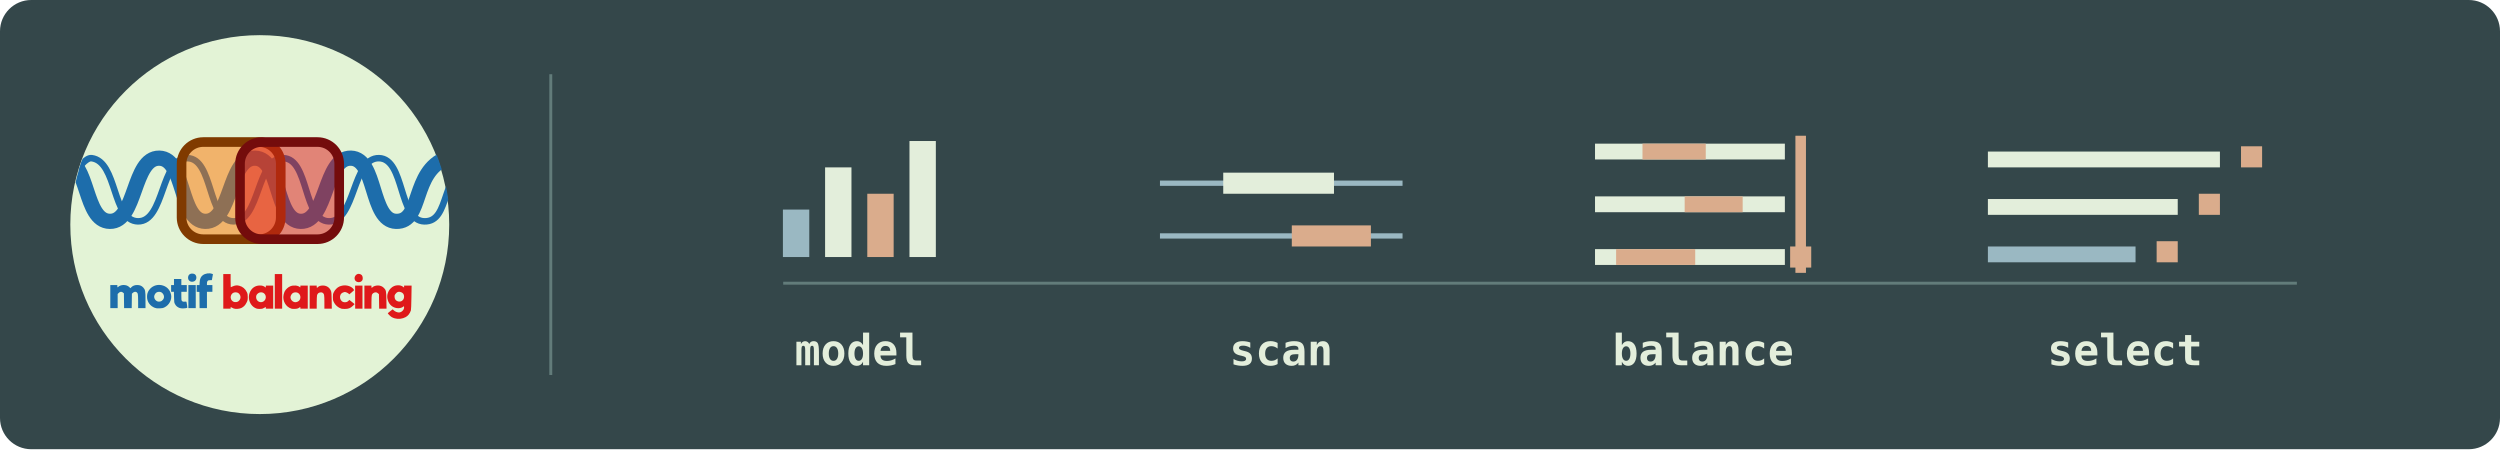
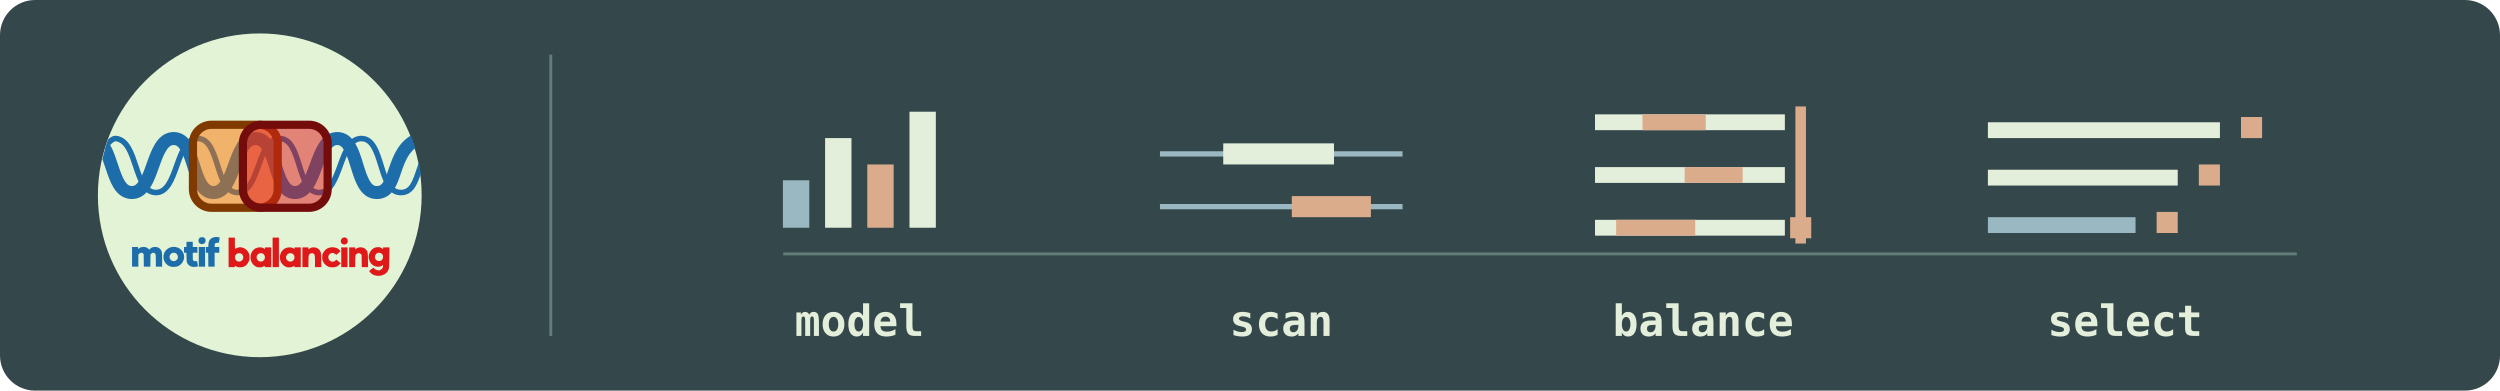
- <svg xmlns="http://www.w3.org/2000/svg" width="1280" height="230" viewBox="0 0 1280 230" role="img" aria-labelledby="title desc">
+ <svg xmlns="http://www.w3.org/2000/svg" width="1280" height="200" viewBox="0 0 1280 200" role="img" aria-labelledby="title desc">
  <defs>
    <clipPath clipPathUnits="userSpaceOnUse" id="badge-clipPath1">
      <circle id="badge-circle1" cx="135.649" cy="113.059" r="5.177" fill="#022463" style="fill:#e3f3d6;fill-opacity:1;stroke-width:0.009" />
    </clipPath>
  </defs>
-   <rect width="1280" height="230" rx="16" fill="#34474A" />
-   <g id="tool-logo" transform="translate(133 115) scale(0.1638514) translate(-627 -627)">
+   <rect width="1280" height="200" rx="18" fill="#34474A" />
+   <g id="tool-logo" transform="translate(133 100) scale(0.14) translate(-627 -627)">
    <g id="badge-g2">
      <circle id="badge-badge-background" cx="627" cy="627" r="592" fill="#022463" style="fill:#e3f3d6;fill-opacity:1" />
      <g id="badge-g1">
        <g id="badge-g1369209-8-8-4-9-3-9-3" transform="matrix(114.3439,0,0,114.3439,-14881.728,-12301.631)" style="stroke:#1d6dab;stroke-opacity:1" clip-path="url(#badge-clipPath1)">
          <path style="fill:none;stroke:#1d6dab;stroke-width:0.416;stroke-linecap:butt;stroke-linejoin:miter;stroke-miterlimit:4;stroke-dasharray:none;stroke-opacity:1" d="m 129.883,111.563 c 0,0 0.222,-0.333 0.386,-0.311 0.708,0.092 0.553,1.715 1.266,1.727 0.731,0.011 0.621,-1.74 1.352,-1.727 0.712,0.013 0.544,1.713 1.256,1.727 0.733,0.014 0.629,-1.743 1.362,-1.727 0.71,0.015 0.536,1.71 1.245,1.727 0.735,0.017 0.638,-1.745 1.373,-1.727 0.707,0.018 0.528,1.707 1.235,1.727 0.737,0.02 0.413,-1.358 1.383,-1.727" id="badge-path21238-0-8-0-1-4-1-8-1-2-1-4" />
          <path id="badge-path21238-8-9-7-7-4-3-8-9-5-0" d="m 130.652,111.563 c 0,0 0.222,-0.333 0.386,-0.311 0.708,0.092 0.553,1.715 1.266,1.727 0.731,0.011 0.621,-1.74 1.352,-1.727 0.712,0.013 0.544,1.713 1.256,1.727 0.733,0.014 0.629,-1.743 1.362,-1.727 0.71,0.015 0.536,1.71 1.245,1.727 0.735,0.017 0.638,-1.745 1.373,-1.727 0.707,0.018 0.528,1.707 1.235,1.727 0.737,0.02 0.413,-1.358 1.383,-1.727" style="fill:none;stroke:#1d6dab;stroke-width:0.178;stroke-linecap:butt;stroke-linejoin:miter;stroke-miterlimit:4;stroke-dasharray:none;stroke-opacity:1" />
        </g>
        <path id="badge-wordmark-outlines-6" d="m 299.172,887.08 c -14.85,-5.5 -24.37,-18.78 -24.44,-34.08 -0.03,-8.47 1.62,-14.25 5.91,-20.72 8.25,-12.43 23.35,-18.87 38.2,-16.29 16.33,2.85 27.68,13.88 31.05,30.21 3.13,15.11 -5.91,32.32 -20.7,39.42 -4.77,2.29 -7.35,2.82 -15.24,3.09 -7.55,0.26 -10.58,-0.07 -14.78,-1.63 z m 21.58,-21.78 c 6.83,-5.1 8.82,-12.35 5.34,-19.48 -1.16,-2.38 -3.61,-5.33 -5.44,-6.57 -4.44,-3.01 -11.67,-3.05 -16.45,-0.1 -3.74,2.31 -7.19,8.54 -7.23,13.03 -0.05,5.88 3.88,11.87 9.48,14.46 3.88,1.8 11,1.13 14.3,-1.34 z m 55.9,22.26 c -6.61,-2.36 -11.1,-6.05 -14.2,-11.67 -2.92,-5.28 -2.99,-5.75 -3.34,-22.14 l -0.36,-16.75 h -4.4 -4.4 v -10.5 -10.5 h 4.5 4.5 v -9.5 -9.5 h 11.5 11.5 v 9.5 9.5 h 8.5 8.5 v 10.5 10.5 h -8.5 -8.5 v 13.33 c 0,12.85 0.09,13.4 2.45,15.62 2.11,1.99 3.22,2.24 7.99,1.85 5.53,-0.46 5.53,-0.46 6.03,2.62 0.28,1.69 0.99,5.94 1.58,9.43 0.59,3.5 0.86,6.58 0.59,6.84 -1.08,1.08 -8.51,2.26 -14.14,2.24 -3.3,-0.01 -7.71,-0.63 -9.8,-1.37 z m -216.7,-35.56 v -36 h 11 11 v 3.5 c 0,3.82 1,4.41 3.13,1.84 2.24,-2.72 9.56,-5.44 15.15,-5.64 7.69,-0.27 14.45,2.03 18.8,6.38 l 3.73,3.73 2.78,-2.91 c 4.55,-4.75 10.53,-7.09 18.22,-7.13 8.44,-0.06 14.3,2.36 19.38,8.01 6.08,6.75 6.81,10.98 6.81,39.4 v 24.82 h -11.5 -11.5 l -0.01,-20.25 c 0,-11.14 -0.47,-21.92 -1.03,-23.97 -2,-7.19 -9.37,-9.06 -15.19,-3.86 l -3.27,2.91 -0.3,22.59 -0.31,22.58 h -11.89 -11.9 l -0.3,-23.09 -0.3,-23.09 -2.81,-2.41 c -4.21,-3.62 -9.03,-3.27 -13.29,0.99 l -3.4,3.4 v 22.1 22.1 h -11.5 -11.5 z m 244,0 v -36 h 11.5 11.5 v 36 36 h -11.5 -11.5 z m 34.77,10.75 -0.27,-25.25 -4.25,-0.31 -4.25,-0.3 v -10.45 -10.44 h 4.38 4.38 l 0.44,-8.75 c 0.55,-10.76 3.66,-17.69 10.01,-22.29 7.8,-5.64 20.4,-7.45 28.91,-4.13 l 2.61,1.02 -1.67,9.32 -1.67,9.33 -3.95,0.07 c -6.46,0.11 -7.27,0.33 -9.4,2.62 -1.52,1.63 -2.04,3.54 -2.04,7.5 v 5.31 h 8.5 8.5 v 10.5 10.5 h -8.5 -8.5 v 25.5 25.5 h -11.48 -11.49 z m -28.35,-58.13 c -4.77,-2.14 -7.42,-6.18 -7.42,-11.3 0,-8.45 4.76,-13.32 13,-13.32 2.25,0 5.42,0.68 7.03,1.52 7.63,3.94 7.98,16.97 0.59,21.81 -3.58,2.34 -9.57,2.93 -13.2,1.29 z" style="fill:#1d6dab;fill-opacity:1;fill-rule:evenodd" />
        <path id="badge-wordmark-outlines-2-3" d="m 1048.972,919.985 c -3.01,-0.81 -7.31,-2.55 -9.55,-3.87 -4.04,-2.36 -12.54,-10.77 -12.4,-12.26 0.04,-0.42 3.53,-3.32 7.75,-6.44 l 7.68,-5.68 3.59,3.48 c 3.51,3.38 10.79,6.37 15.55,6.37 8.28,0 16.36,-7.8 16.36,-15.81 0,-4.2 -0.12,-4.4 -1.75,-2.97 -5.4,4.74 -14.11,6.56 -22.88,4.78 -14.52,-2.93 -24.54,-13.71 -27.47,-29.56 -2.06,-11.18 1.96,-23.36 10.59,-32.04 6.14,-6.17 13.84,-9.4 22.4,-9.4 6.81,0 11.36,1.35 15.86,4.69 l 3.25,2.41 v -3.05 -3.05 h 11.75 11.75 l -0.56,37.25 c -0.33,22.01 -0.99,38.49 -1.62,40.28 -3.48,9.98 -8.8,16.78 -16.35,20.89 -10.19,5.55 -22.66,7.01 -33.95,3.98 z m 21.74,-54.39 c 4.73,-2.89 7.23,-7.57 7.23,-13.51 0,-6.73 -2.74,-11.06 -8.66,-13.68 -7.58,-3.35 -14.01,-1.25 -19.17,6.27 -1.89,2.76 -2.26,4.37 -1.93,8.5 0.25,3.06 1.27,6.3 2.56,8.11 4.34,6.11 13.71,8.12 19.97,4.31 z m -525,23.63 c -2.06,-0.77 -4.86,-2.13 -6.22,-3.02 -3.26,-2.14 -3.54,-2.07 -3.54,0.88 v 2.5 h -11.47 -11.46 l -0.03,-54 -0.02,-54 h 11.49 11.49 v 20.5 c 0,11.27 0.17,20.5 0.38,20.5 0.21,0 2.8,-1.09 5.75,-2.43 7.64,-3.45 13.41,-4.06 20.71,-2.19 10.77,2.76 18.99,9.69 23.86,20.12 2.45,5.26 2.8,7.18 2.8,15.55 0,9.04 -0.2,9.97 -3.78,17.2 -4.12,8.33 -8.89,13.18 -16.58,16.85 -5.84,2.78 -17.92,3.57 -23.38,1.54 z m 14.04,-22.34 c 6.9,-5.15 8.94,-12.97 5.27,-20.16 -2.82,-5.52 -7.17,-8.13 -13.59,-8.14 -16.79,-0.01 -21.34,22.54 -5.98,29.64 3.88,1.8 11,1.13 14.3,-1.34 z m 58.2,22.76 c -22.93,-7 -32.46,-36.97 -18.36,-57.76 6.44,-9.49 15.78,-14.47 27.4,-14.63 6.7,-0.08 11.35,1.23 16.21,4.57 l 2.75,1.9 v -3.07 -3.07 h 11.5 11.5 v 36 36 h -11.5 -11.5 v -2.5 c 0,-2.99 -0.39,-3.06 -3.85,-0.65 -1.46,1.01 -4.18,2.36 -6.05,3 -3.77,1.27 -14.22,1.4 -18.1,0.21 z m 20,-22.18 c 10.24,-5.76 10.67,-20.84 0.76,-26.89 -4.53,-2.75 -11.51,-2.64 -15.77,0.26 -5.35,3.64 -7.37,7.12 -7.37,12.66 0,12.12 12.16,19.71 22.38,13.97 z m 88,22.18 c -17.64,-5.38 -28.49,-24.47 -24.55,-43.2 0.77,-3.66 2.38,-8.57 3.58,-10.92 3.29,-6.45 11.02,-13.44 17.71,-15.99 10.11,-3.86 23.56,-2.61 29.47,2.74 1.68,1.52 1.79,1.43 1.79,-1.54 v -3.15 h 11.5 11.5 v 36 36 h -11.5 -11.5 v -2.5 c 0,-2.91 -0.67,-3.11 -3.11,-0.9 -0.96,0.87 -3.47,2.2 -5.57,2.95 -4.11,1.46 -15.24,1.76 -19.32,0.51 z m 19.6,-21.96 c 10.76,-4.89 11.45,-20.83 1.16,-27.11 -4.15,-2.53 -11.18,-2.59 -15.75,-0.13 -3.88,2.08 -8.01,8.9 -8.01,13.23 0,8.38 7.26,15.8 15.5,15.85 1.65,0.01 4.84,-0.82 7.1,-1.84 z m 136.4,21.96 c -10.16,-3.11 -19.25,-11.08 -23.82,-20.88 -2.26,-4.87 -2.64,-7.03 -2.66,-15.18 -0.02,-8.51 0.29,-10.12 2.92,-15.49 3.54,-7.2 10.36,-14.27 16.75,-17.36 2.58,-1.25 7.66,-2.76 11.29,-3.36 12.39,-2.06 26.89,2.58 32.96,10.54 1.41,1.85 2.56,3.59 2.56,3.88 0,0.29 -3.4,3.33 -7.56,6.77 l -7.56,6.26 -2.2,-2.07 c -2.7,-2.54 -8.81,-5.18 -11.9,-5.15 -1.25,0.01 -4.12,0.86 -6.38,1.88 -14.47,6.58 -9.65,30.1 6.18,30.1 5.45,0 8.23,-1.07 11.66,-4.51 l 2.74,-2.75 5.26,4.1 c 2.89,2.26 6.61,5.21 8.26,6.56 l 3,2.45 -5.59,5.45 c -7.42,7.21 -14.02,9.73 -25.2,9.61 -4.51,-0.04 -9.33,-0.43 -10.71,-0.85 z m -208,-54.06 v -54 h 11.5 11.5 v 54 54 h -11.5 -11.5 z m 109,18 v -36 h 11 11 v 3.5 c 0,4.01 0.9,4.37 3.57,1.42 3.02,-3.34 8.43,-5.12 15.62,-5.17 11.8,-0.08 21.44,6.44 25.45,17.19 1.39,3.72 1.78,9.23 2.12,29.81 l 0.42,25.25 h -11.59 -11.59 v -20.53 c 0,-22.38 -0.66,-25.89 -5.44,-29.02 -1.88,-1.24 -3.86,-1.56 -7.2,-1.19 -5.59,0.63 -9.12,3.8 -10.41,9.33 -0.49,2.15 -0.91,12.35 -0.93,22.66 l -0.02,18.75 h -11 -11 z m 142.06,0 -0.11,-36 h 11.53 11.52 v 36 36 h -11.42 -11.41 z m 28.94,0 v -36 h 11 11 v 3.5 c 0,3.97 0.9,4.37 3.47,1.54 2.81,-3.11 10.39,-5.54 17.03,-5.45 7.34,0.09 13.62,2.74 18.69,7.88 6.53,6.63 7.14,9.74 7.57,38.78 l 0.39,25.75 h -11.52 -11.52 l -0.31,-22.58 -0.3,-22.59 -3.27,-2.91 c -2.4,-2.15 -4.27,-2.92 -7.1,-2.92 -5.04,0 -10.28,3.56 -11.82,8.03 -0.76,2.21 -1.22,10.67 -1.25,23.22 l -0.06,19.75 h -11 -11 z m -22.46,-47.49 c -4.59,-1.65 -7.15,-4.61 -8.03,-9.31 -1.28,-6.82 3.63,-14.19 10.46,-15.69 3.89,-0.86 9.11,0.88 12.05,4.01 2.79,2.97 3.79,11.63 1.77,15.38 -2.99,5.56 -9.82,7.92 -16.25,5.61 z" style="fill:#df191a;fill-opacity:1;fill-rule:evenodd" />
        <rect style="fill:#ff7400;fill-opacity:0.5;stroke:#803a00;stroke-width:30.048;stroke-linecap:square;stroke-linejoin:round;stroke-dasharray:none;stroke-opacity:1;paint-order:fill markers stroke" id="badge-rect1-0" width="309.938" height="303.596" x="382.658" y="368.985" ry="67.934" />
        <rect style="fill:#df191a;fill-opacity:0.505;stroke:#740c0c;stroke-width:30.048;stroke-linecap:square;stroke-linejoin:round;stroke-dasharray:none;stroke-opacity:1;paint-order:fill markers stroke" id="badge-rect1-7-8" width="309.938" height="303.596" x="565.307" y="368.985" ry="67.934" />
      </g>
    </g>
  </g>
-   <path d="M282 38V192" stroke="#627C7A" stroke-width="1.5" />
-   <path d="M401 145H1176" stroke="#627C7A" stroke-width="1.5" />
-   <g id="model-glyph">
+   <path d="M282 28V172" stroke="#627C7A" stroke-width="1.5" />
+   <path d="M401 130H1176" stroke="#627C7A" stroke-width="1.5" />
+   <g id="model-glyph" transform="translate(0 -15)">
    <g transform="translate(400.85 -25) scale(1.35)">
      <rect x="0" y="98" width="10" height="18" fill="#9AB8C2" />
      <rect x="16" y="82" width="10" height="34" fill="#E3EEDB" />
      <rect x="32" y="92" width="10" height="24" fill="#DAAC8C" />
      <rect x="48" y="72" width="10" height="44" fill="#E3EEDB" />
    </g>
    <text x="440" y="187" fill="#E3EEDB" text-anchor="middle" font-family="Menlo, Monaco, Consolas, monospace" font-size="22" font-weight="600">model</text>
  </g>
-   <g id="scan-glyph">
+   <g id="scan-glyph" transform="translate(0 -15)">
    <g transform="translate(593.9 -25) scale(1.35)">
      <path d="M0 88H92M0 108H92" stroke="#9AB8C2" stroke-width="2" />
      <rect x="24" y="84" width="42" height="8" fill="#E3EEDB" />
      <rect x="50" y="104" width="30" height="8" fill="#DAAC8C" />
    </g>
    <text x="656" y="187" fill="#E3EEDB" text-anchor="middle" font-family="Menlo, Monaco, Consolas, monospace" font-size="22" font-weight="600">scan</text>
  </g>
-   <g id="balance-glyph">
+   <g id="balance-glyph" transform="translate(0 -15)">
    <g transform="translate(816.65 -25) scale(1.35)">
      <path d="M0 76H72M0 96H72M0 116H72" stroke="#E3EEDB" stroke-width="6" />
      <rect x="18" y="73" width="24" height="6" fill="#DAAC8C" />
      <rect x="34" y="93" width="22" height="6" fill="#DAAC8C" />
      <rect x="8" y="113" width="30" height="6" fill="#DAAC8C" />
      <path d="M78 70V122" stroke="#DAAC8C" stroke-width="4" />
      <rect x="74" y="112" width="8" height="8" fill="#DAAC8C" />
    </g>
    <text x="872" y="187" fill="#E3EEDB" text-anchor="middle" font-family="Menlo, Monaco, Consolas, monospace" font-size="22" font-weight="600">balance</text>
  </g>
-   <g id="select-glyph">
+   <g id="select-glyph" transform="translate(0 -15)">
    <g transform="translate(1017.8 -25) scale(1.35)">
      <rect x="0" y="76" width="88" height="6" fill="#E3EEDB" />
      <rect x="0" y="94" width="72" height="6" fill="#E3EEDB" />
      <rect x="0" y="112" width="56" height="6" fill="#9AB8C2" />
      <rect x="96" y="74" width="8" height="8" fill="#DAAC8C" />
      <rect x="80" y="92" width="8" height="8" fill="#DAAC8C" />
      <rect x="64" y="110" width="8" height="8" fill="#DAAC8C" />
    </g>
    <text x="1088" y="187" fill="#E3EEDB" text-anchor="middle" font-family="Menlo, Monaco, Consolas, monospace" font-size="22" font-weight="600">select</text>
  </g>
</svg>
